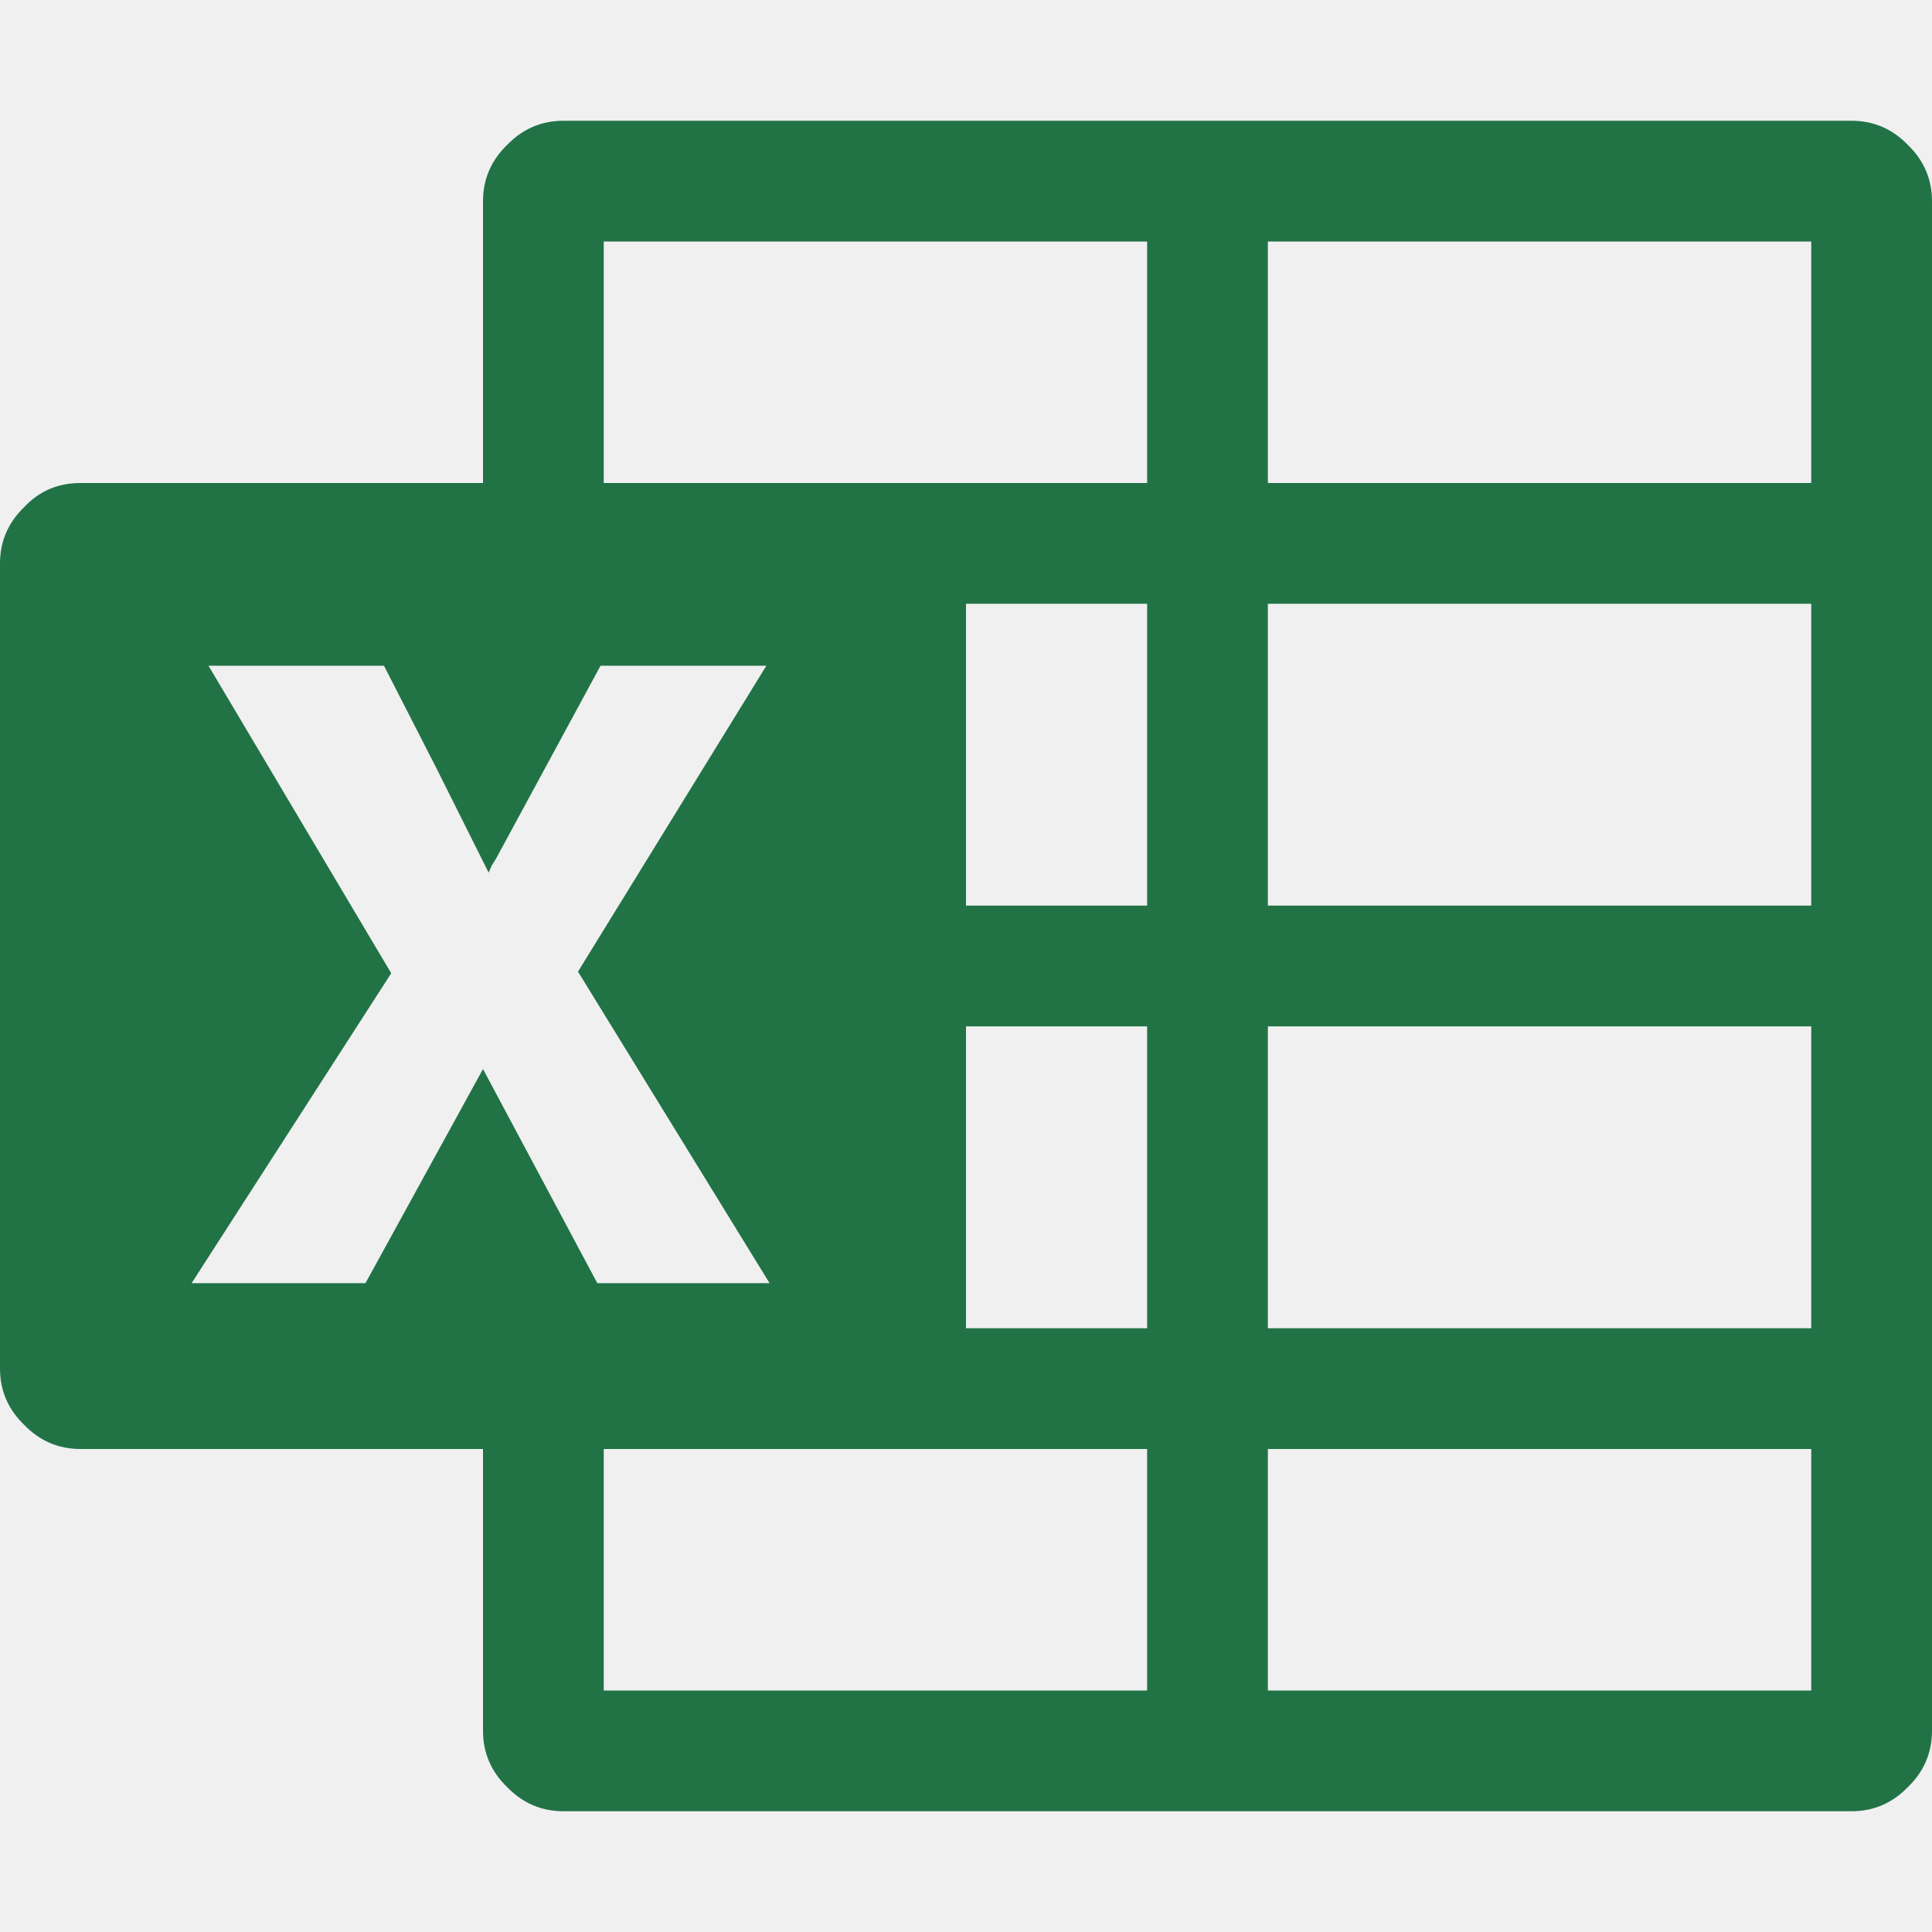
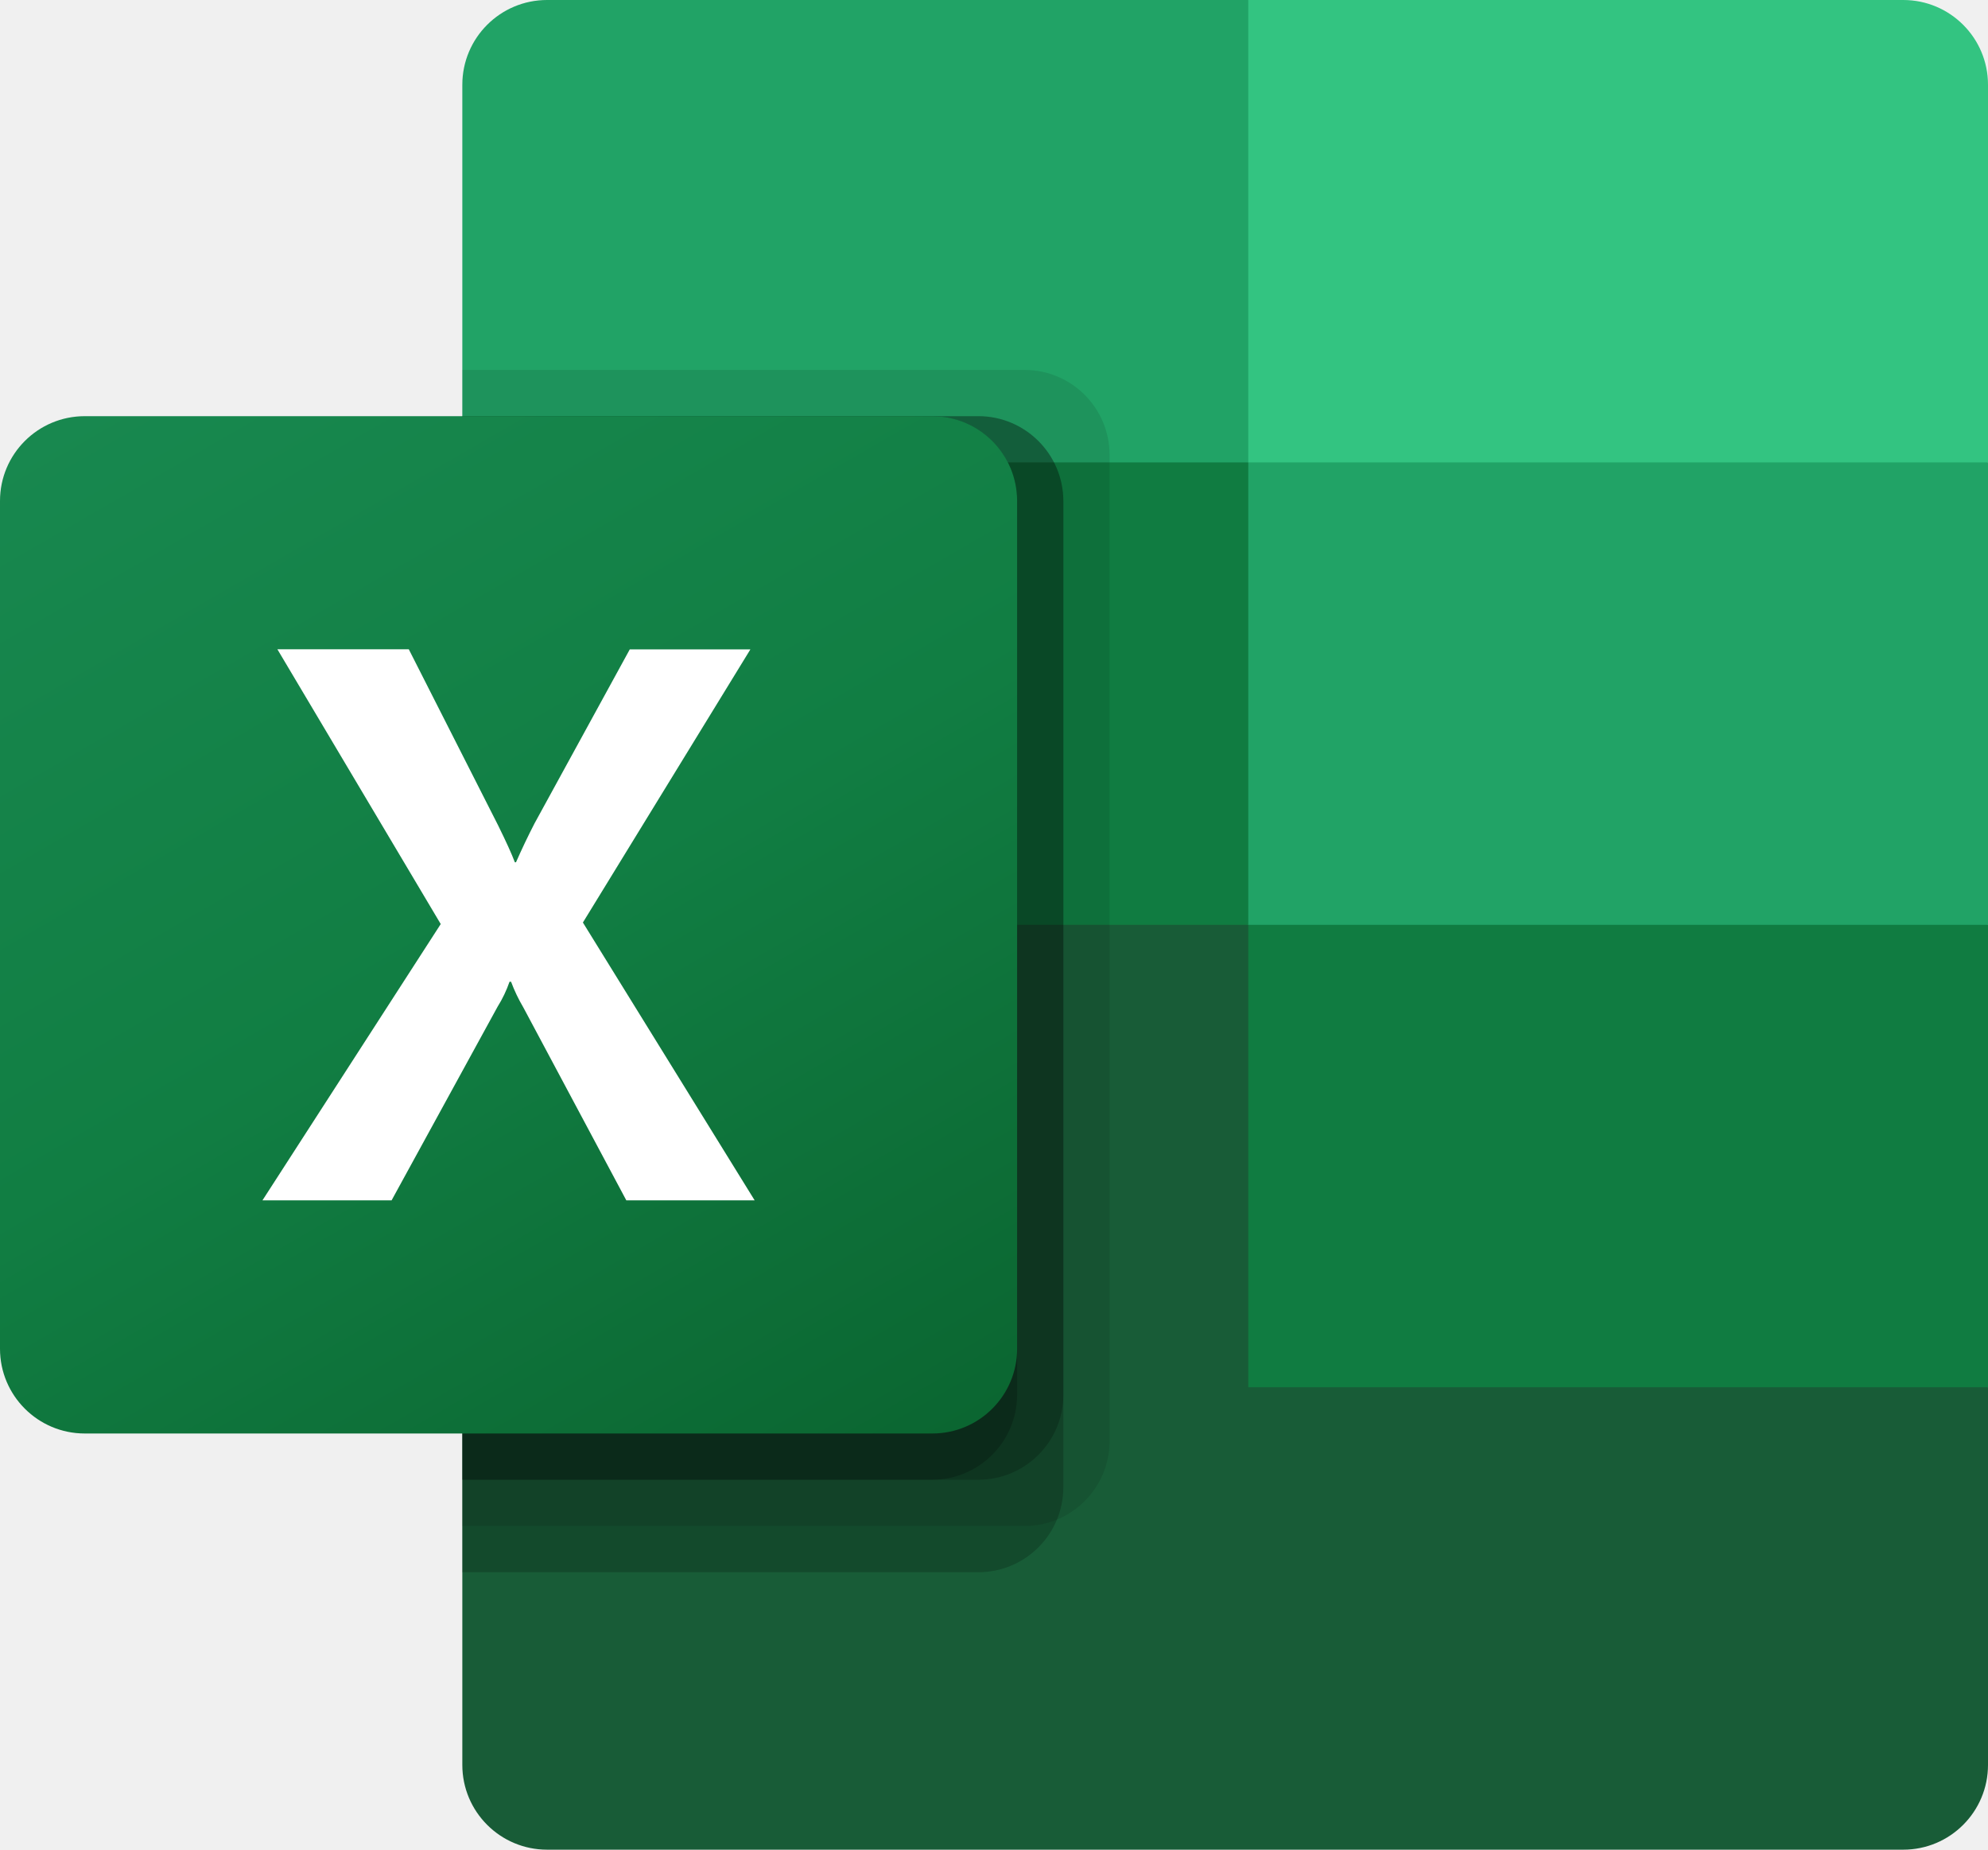
- <svg xmlns="http://www.w3.org/2000/svg" fill="#217346" role="img" viewBox="0 0 24 24">
-   <path d="M23 1.5q.41 0 .7.3.3.29.3.7v19q0 .41-.3.7-.29.3-.7.3H7q-.41 0-.7-.3-.3-.29-.3-.7V18H1q-.41 0-.7-.3-.3-.29-.3-.7V7q0-.41.3-.7Q.58 6 1 6h5V2.5q0-.41.3-.7.29-.3.7-.3zM6 13.28l1.42 2.66h2.14l-2.38-3.87 2.34-3.8H7.46l-1.3 2.4-.05.08-.04.09-.64-1.28-.66-1.29H2.59l2.27 3.82-2.48 3.85h2.16zM14.25 21v-3H7.5v3zm0-4.5v-3.75H12v3.75zm0-5.25V7.5H12v3.75zm0-5.25V3H7.5v3zm8.25 15v-3h-6.75v3zm0-4.5v-3.75h-6.75v3.75zm0-5.25V7.5h-6.75v3.75zm0-5.25V3h-6.75v3Z" />
+ <svg xmlns="http://www.w3.org/2000/svg" viewBox="0 0 2289.75 2130">
+   <path fill="#185C37" d="M1437.75,1011.75L532.5,852v1180.393c0,53.907,43.7,97.607,97.607,97.607l0,0h1562.036  c53.907,0,97.607-43.7,97.607-97.607l0,0V1597.5L1437.75,1011.75z" />
+   <path fill="#21A366" d="M1437.75,0H630.107C576.2,0,532.5,43.7,532.5,97.607c0,0,0,0,0,0V532.5l905.25,532.5L1917,1224.75  L2289.75,1065V532.5L1437.75,0z" />
+   <path fill="#107C41" d="M532.5,532.5h905.25V1065H532.5V532.5z" />
+   <path opacity="0.1" enable-background="new    " d="M1180.393,426H532.5v1331.25h647.893c53.834-0.175,97.432-43.773,97.607-97.607  V523.607C1277.825,469.773,1234.227,426.175,1180.393,426z" />
+   <path opacity="0.2" enable-background="new    " d="M1127.143,479.25H532.5V1810.5h594.643  c53.834-0.175,97.432-43.773,97.607-97.607V576.857C1224.575,523.023,1180.977,479.425,1127.143,479.25z" />
+   <path opacity="0.2" enable-background="new    " d="M1127.143,479.25H532.5V1704h594.643c53.834-0.175,97.432-43.773,97.607-97.607  V576.857C1224.575,523.023,1180.977,479.425,1127.143,479.25z" />
+   <path opacity="0.2" enable-background="new    " d="M1073.893,479.25H532.5V1704h541.393c53.834-0.175,97.432-43.773,97.607-97.607  V576.857C1171.325,523.023,1127.727,479.425,1073.893,479.25z" />
+   <linearGradient id="SVGID_1_" gradientUnits="userSpaceOnUse" x1="203.513" y1="1729.018" x2="967.987" y2="404.982" gradientTransform="matrix(1 0 0 -1 0 2132)">
+     <stop offset="0" style="stop-color:#18884F" />
+     <stop offset="0.5" style="stop-color:#117E43" />
+     <stop offset="1" style="stop-color:#0B6631" />
+   </linearGradient>
+   <path fill="url(#SVGID_1_)" d="M97.607,479.25h976.285c53.907,0,97.607,43.7,97.607,97.607v976.285  c0,53.907-43.7,97.607-97.607,97.607H97.607C43.7,1650.75,0,1607.05,0,1553.143V576.857C0,522.95,43.7,479.25,97.607,479.25z" />
+   <path fill="#FFFFFF" d="M302.3,1382.264l205.332-318.169L319.5,747.683h151.336l102.666,202.35  c9.479,19.223,15.975,33.494,19.49,42.919h1.331c6.745-15.336,13.845-30.228,21.3-44.677L725.371,747.79h138.929l-192.925,314.548  L869.2,1382.263H721.378L602.79,1160.158c-5.586-9.45-10.326-19.376-14.164-29.66h-1.757c-3.474,10.075-8.083,19.722-13.739,28.755  l-122.102,223.011H302.3z" />
+   <path fill="#33C481" d="M2192.143,0H1437.75v532.5h852V97.607C2289.75,43.7,2246.05,0,2192.143,0L2192.143,0z" />
+   <path fill="#107C41" d="M1437.75,1065h852v532.5h-852V1065z" />
</svg>
